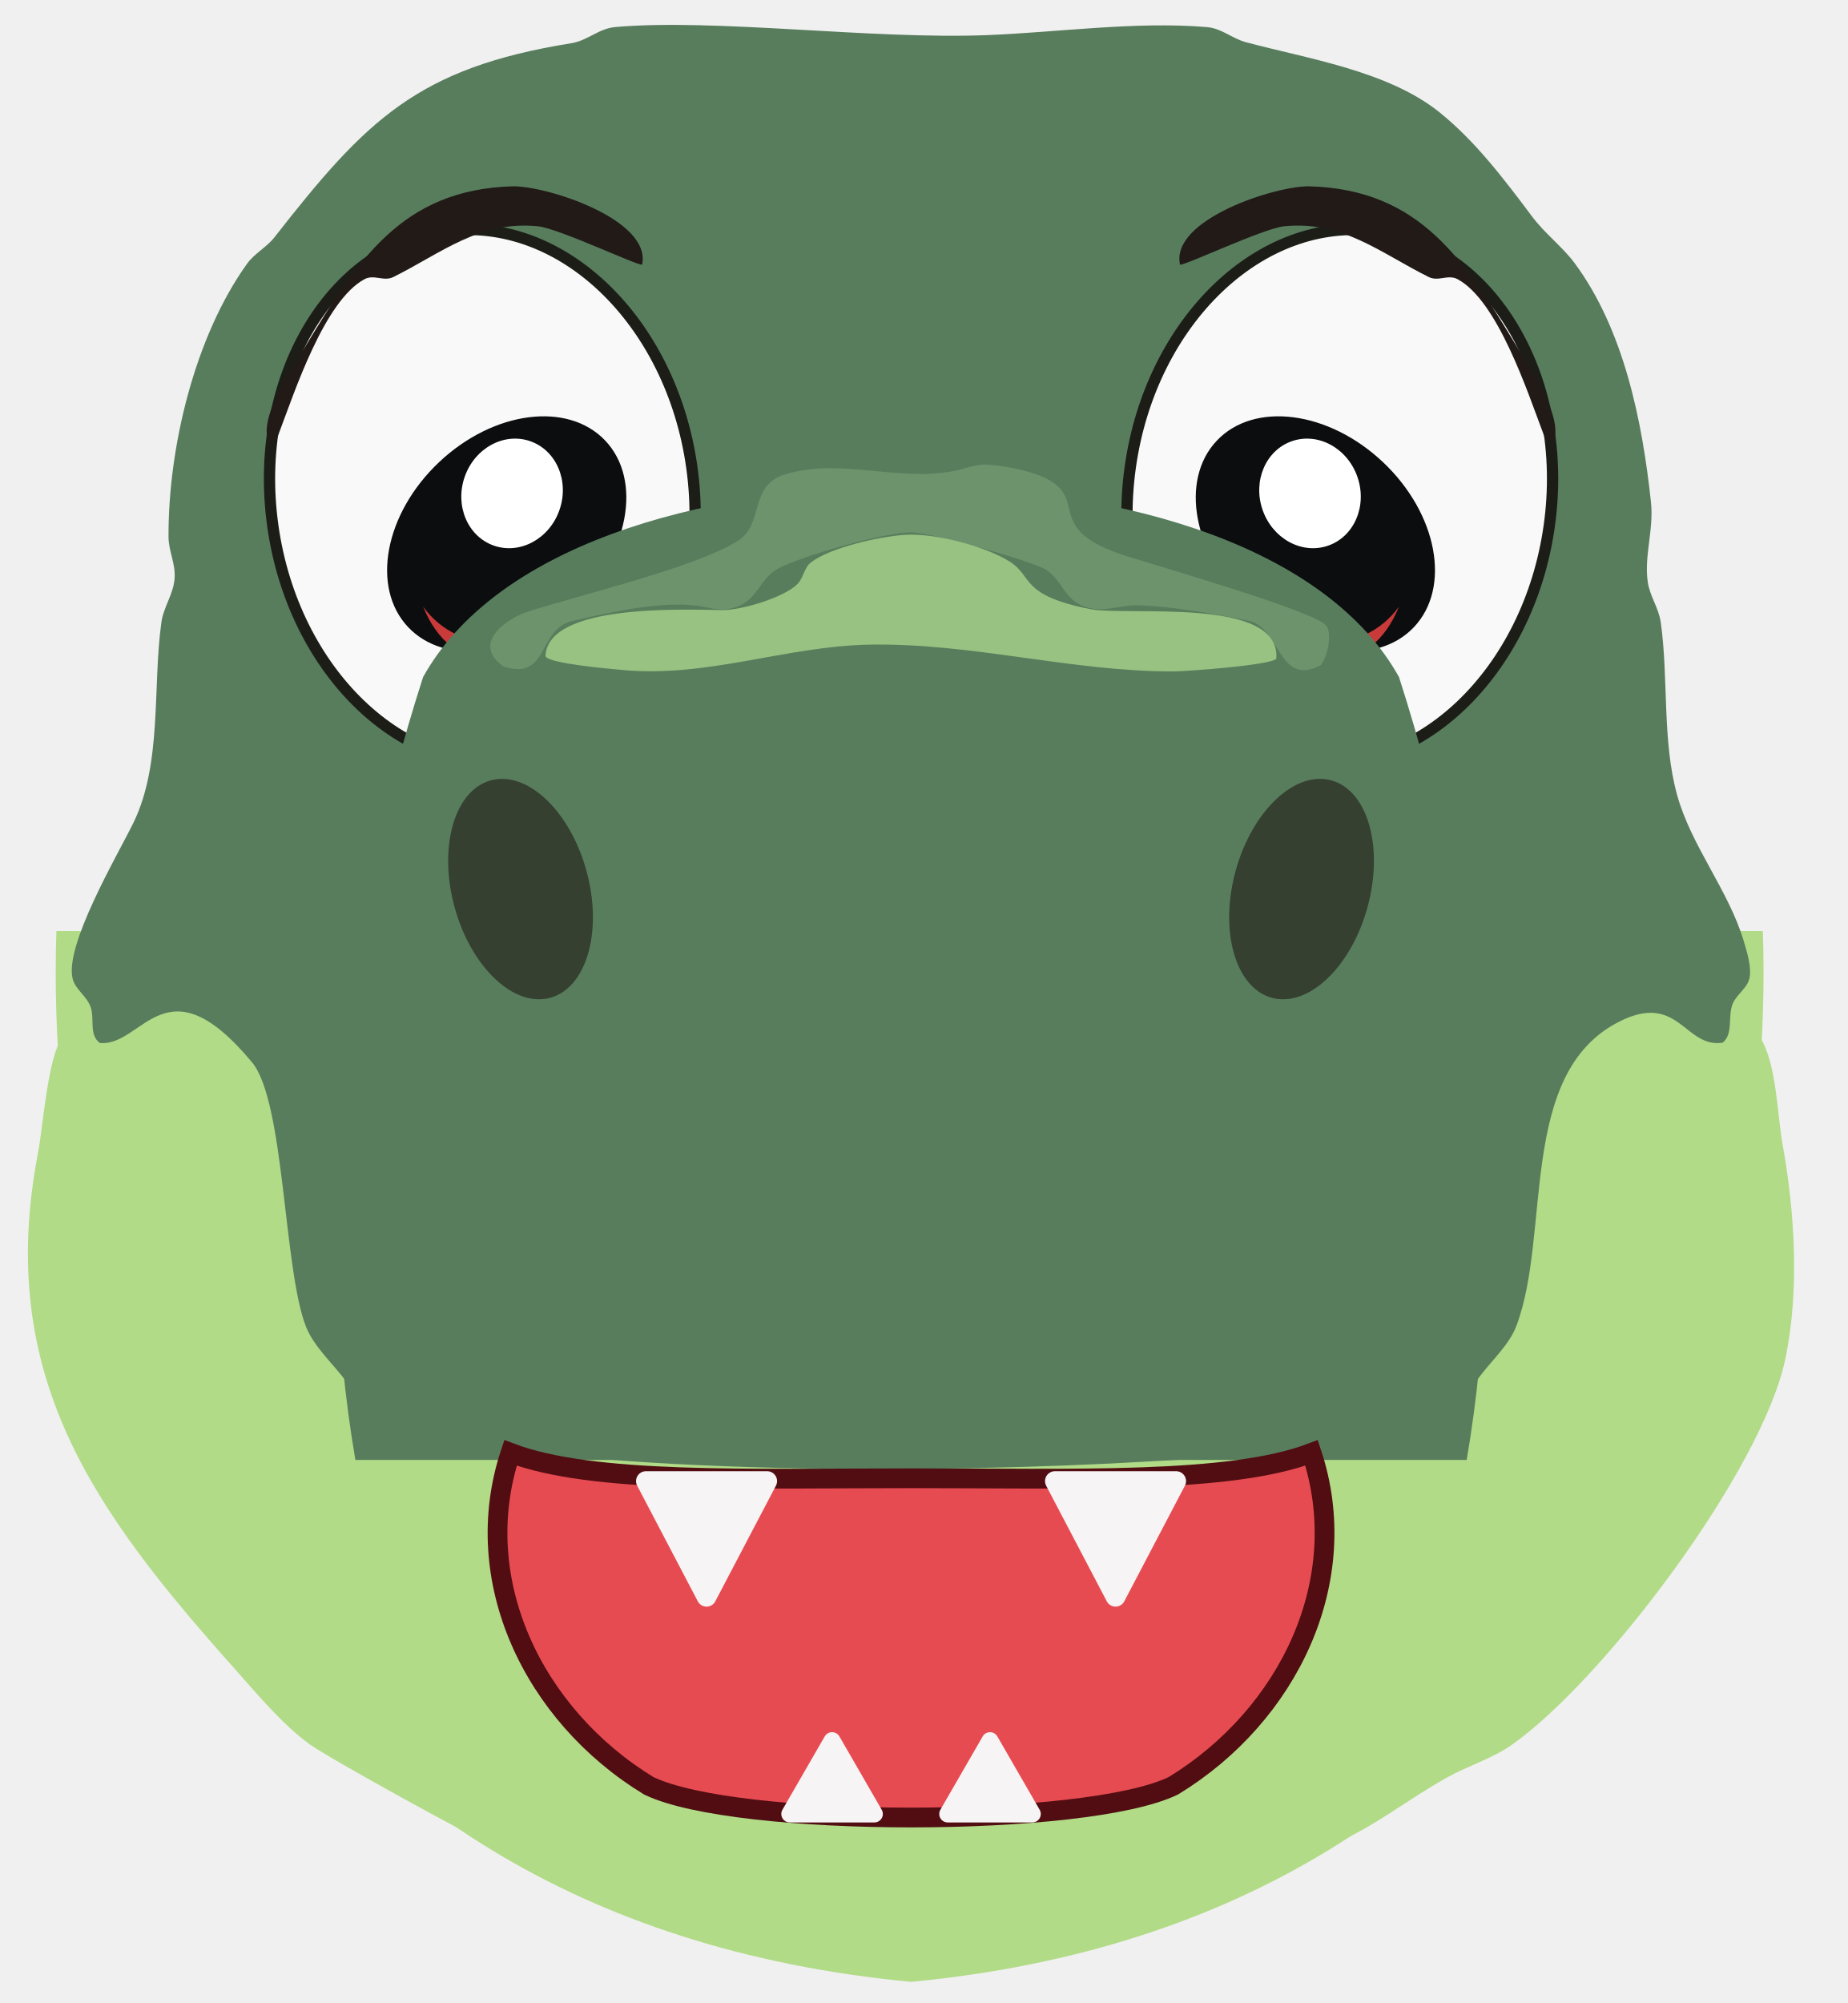
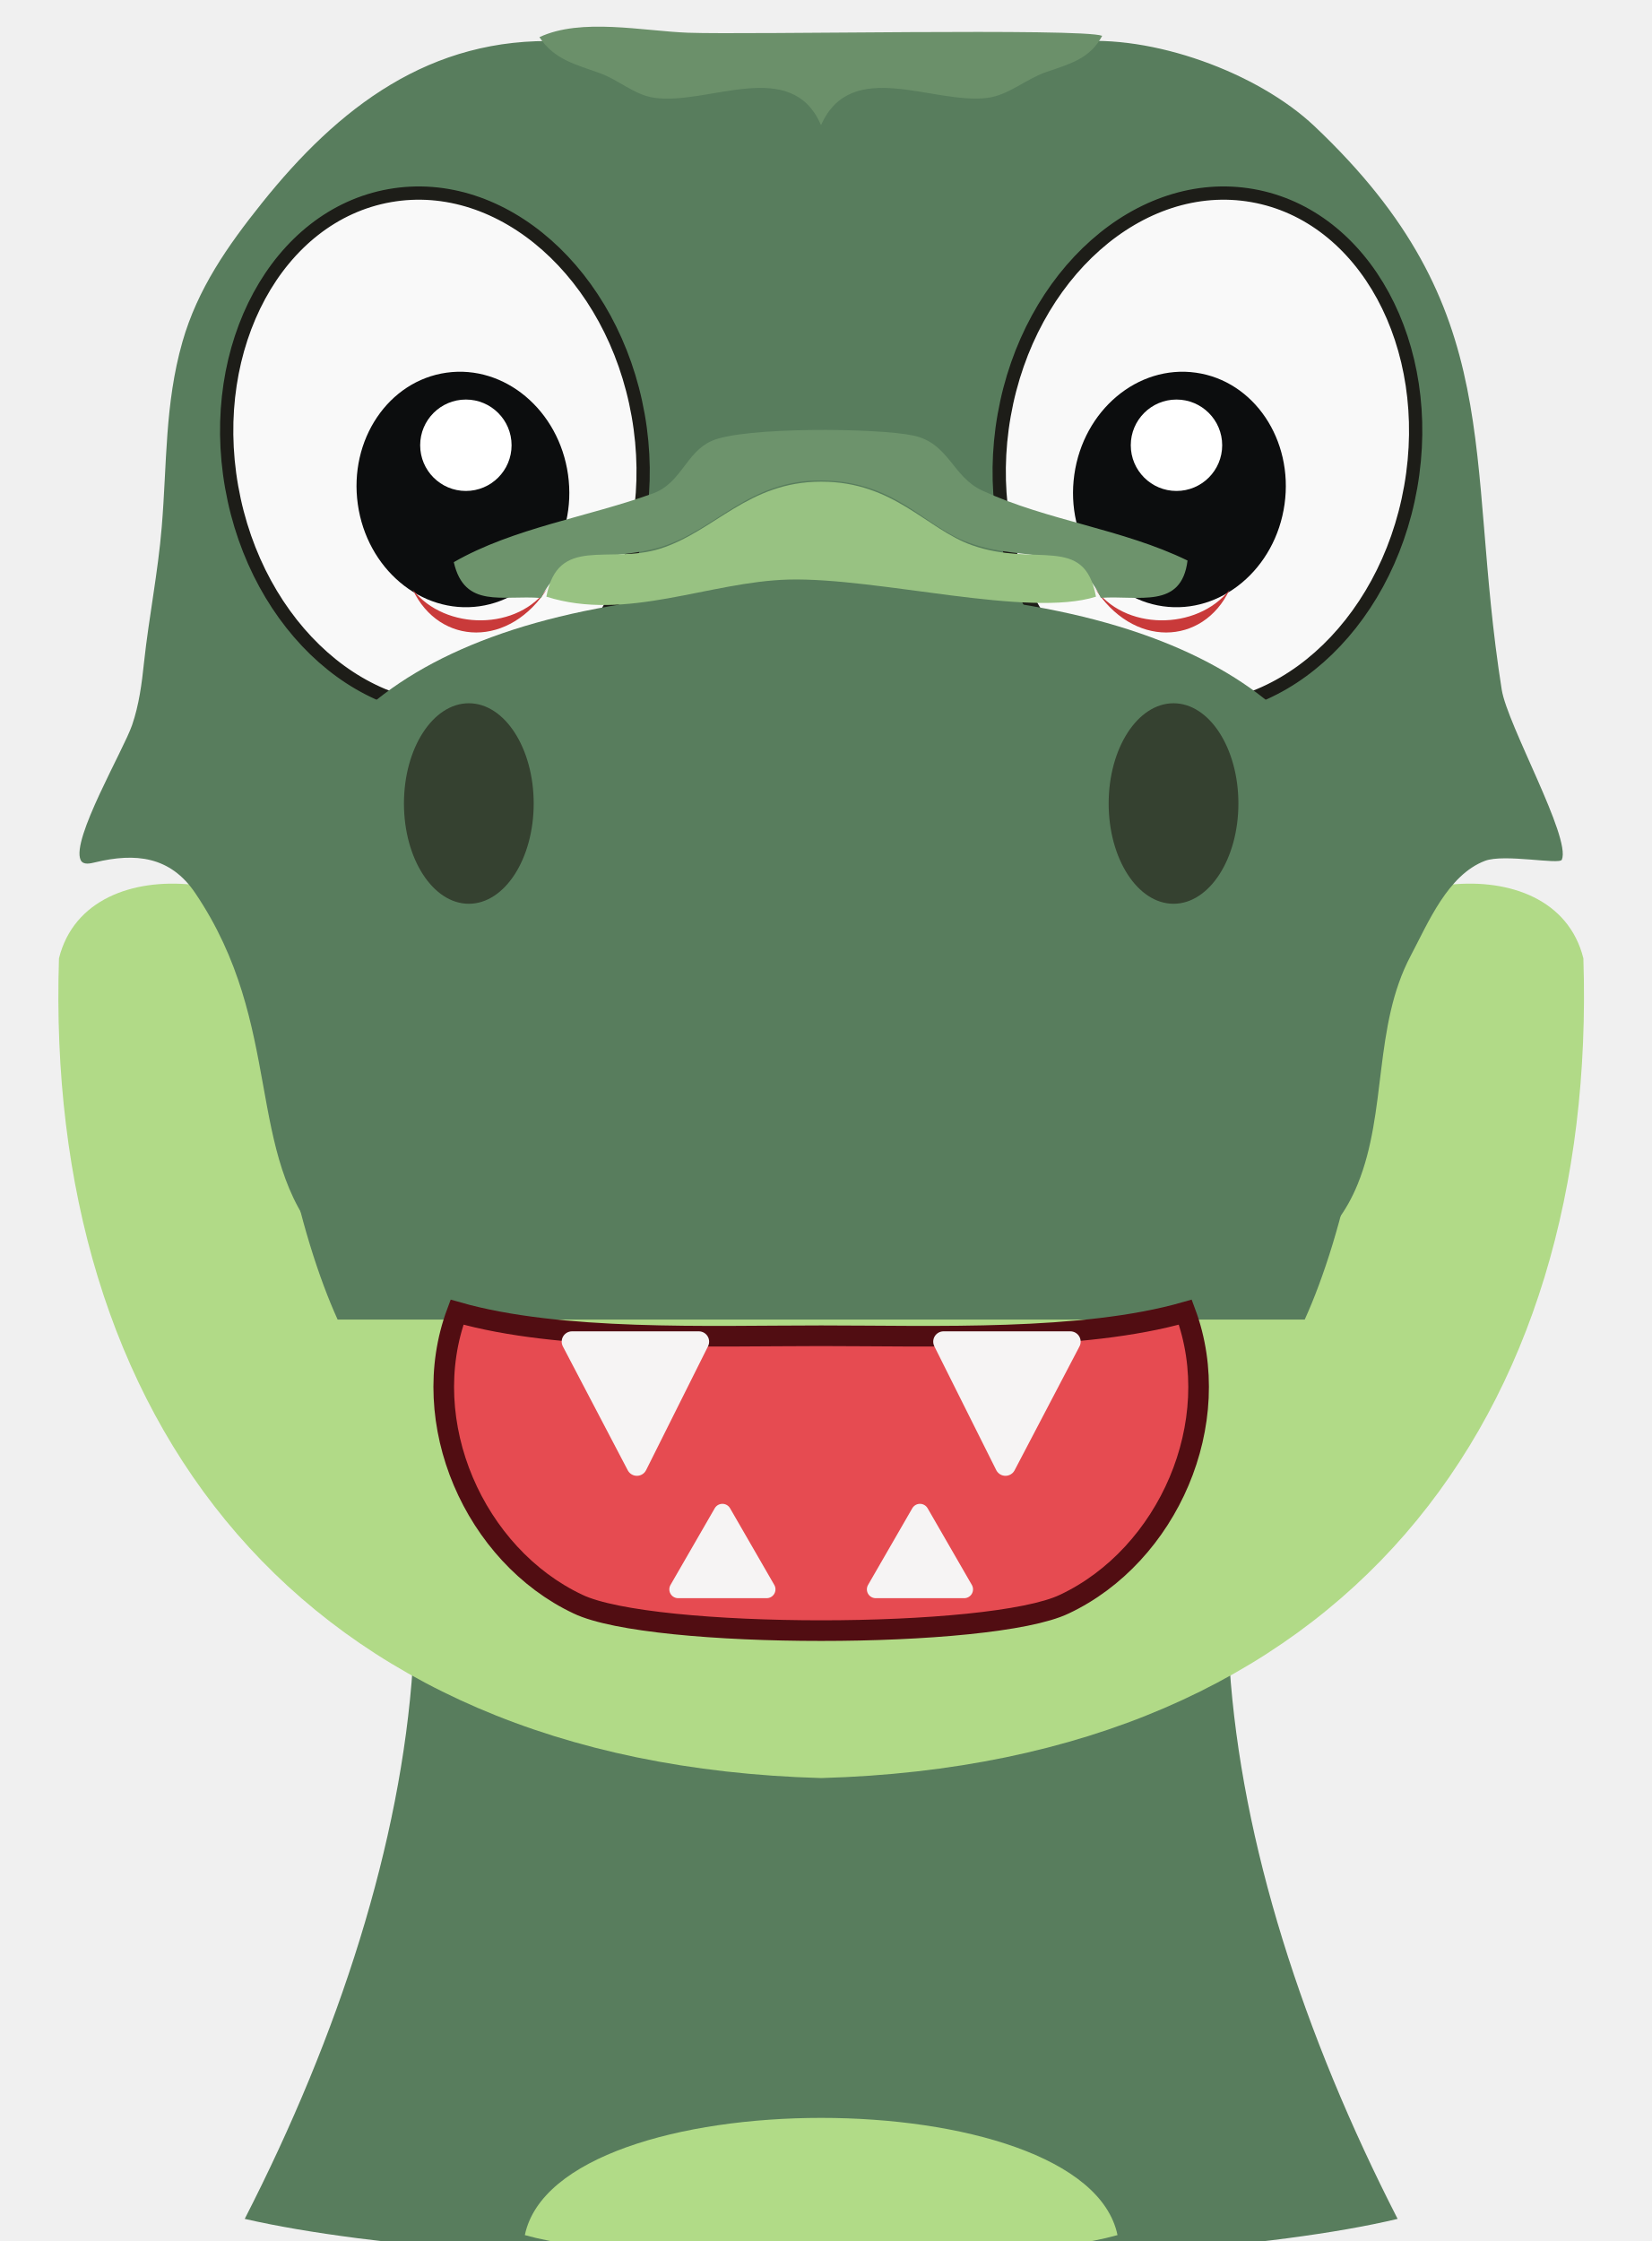
- <svg xmlns="http://www.w3.org/2000/svg" viewBox="30 40 1310 1420">
+ <svg xmlns="http://www.w3.org/2000/svg" viewBox="20 40 1120 1520">
  <defs />
+   <g id="chest">
+     <path d="M300 1170 C292 1290 250 1420 186 1545 C360 1585 800 1585 968 1545 C904 1420 862 1290 854 1170 Z" fill="#587d5d" />
+   </g>
+   <g id="belly">
+     <path d="M376 1556 C398 1450 756 1450 778 1556 C700 1578 454 1578 376 1556 Z" fill="#b1db87" />
+   </g>
  <g id="lower-face">
-     <path d="M70 700 C60 1000 200 1400 676 1445 C1150 1400 1290 1000 1280 700 Z" fill="#b1db87" />
-   </g>
-   <g id="jaw">
-     <path d="M74.3 775.3C64.0 788.7 60.5 838.5 57.0 857.1C26.5 1015.5 96.8 1111.4 196.7 1223.4C212.7 1241.4 230.1 1262.4 249.6 1276.6C261.8 1285.6 366.6 1343.6 380.7 1349.0C393.3 1353.9 406.6 1351.2 418.9 1355.6C450.8 1367.0 477.1 1392.0 506.9 1407.0C512.6 1409.9 588.4 1427.9 599.8 1430.2C617.7 1433.9 640.3 1425.0 659.1 1425.0C681.0 1425.0 735.8 1432.0 748.5 1430.8C763.0 1429.5 777.6 1421.8 791.6 1417.8C807.8 1413.3 826.0 1414.3 841.6 1408.6C872.5 1397.2 899.4 1371.2 929.6 1357.1C942.4 1351.1 957.2 1354.3 970.6 1349.3C1000.9 1338.0 1028.0 1315.6 1056.3 1300.0C1070.8 1291.9 1088.3 1286.6 1101.8 1277.1C1167.3 1231.1 1279.1 1082.5 1295.8 1004.0C1306.1 955.8 1302.7 899.7 1294.1 851.9C1290.1 830.0 1289.9 794.8 1278.3 775.8C1266.6 768.7 1252.4 775.7 1240.0 773.6C1201.6 767.4 1192.9 749.7 1157.6 780.6C1151.3 786.1 1142.4 791.9 1139.0 799.8C1115.5 855.0 1127.0 923.8 1106.0 979.8C1099.4 997.5 1081.9 1009.6 1073.0 1026.1C1068.1 1035.2 1070.1 1045.5 1063.3 1054.0C1054.0 1065.9 1037.6 1070.4 1029.8 1083.5C1011.4 1114.6 1017.1 1156.2 998.8 1186.6C989.3 1202.2 972.2 1214.9 959.9 1228.3C893.0 1301.0 877.5 1309.6 779.9 1325.4C749.0 1330.3 720.2 1339.8 688.4 1340.0C647.8 1340.2 612.3 1332.6 572.9 1325.5C475.1 1307.8 460.4 1303.5 392.6 1228.8C380.2 1215.2 363.5 1202.8 353.6 1187.2C336.0 1159.5 339.3 1119.4 325.3 1089.5C317.1 1071.8 297.9 1067.6 287.3 1052.2C281.9 1044.3 283.5 1035.0 279.3 1026.7C272.7 1013.6 260.9 1002.7 252.3 990.8C216.1 941.3 247.8 774.0 165.0 762.1C147.6 759.6 131.5 767.9 115.7 772.8C102.1 777.0 87.8 769.1 74.3 775.3Z" fill="#b1db87" fill-rule="evenodd" />
+     <path d="M60 690 C70 650 110 636 150 640 L1004 640 C1044 636 1084 650 1094 690 C1104 1000 934 1236 577 1246 C220 1236 50 1000 60 690 Z" fill="#b1da87" />
  </g>
  <g id="head">
-     <path d="M100.8 779.4C131.4 782.3 147.2 719.2 208.7 793.1C232.0 821.1 231.0 940.4 247.0 980.6C252.6 994.8 266.3 1007.0 275.4 1019.2C287.0 1034.8 302.1 1049.7 322.1 1054.7C450.9 1087.0 706.2 1084.2 842.6 1076.2C900.4 1072.8 1011.9 1069.1 1059.3 1039.1C1069.0 1033.0 1073.6 1022.9 1080.5 1014.2C1088.6 1003.8 1100.4 992.7 1105.1 980.3C1130.2 914.9 1105.7 800.9 1178.1 764.3C1220.4 742.9 1224.5 783.3 1251.5 779.2C1259.4 772.9 1254.8 760.0 1258.8 751.2C1261.6 745.0 1268.8 740.5 1270.4 733.9C1272.3 726.3 1268.7 714.6 1266.5 707.3C1255.7 671.1 1229.3 640.0 1219.2 603.6C1208.5 565.0 1213.2 520.7 1207.6 481.1C1206.1 470.9 1199.9 462.7 1198.4 452.7C1195.7 434.2 1202.7 415.7 1200.7 396.3C1194.6 339.0 1181.6 273.9 1146.5 226.5C1137.9 214.9 1125.3 205.5 1116.3 193.4C1096.8 167.4 1076.3 140.2 1050.7 119.6C1014.0 90.1 956.8 81.6 913.4 69.9C903.4 67.2 896.4 60.1 885.7 59.2C835.0 55.0 780.6 62.9 729.8 64.9C648.1 68.1 536.6 52.9 466.0 59.2C454.5 60.3 446.5 68.8 435.3 70.6C326.1 88.1 289.7 125.0 224.7 208.1C219.1 215.3 210.5 219.6 205.3 226.8C168.1 278.5 149.2 357.4 149.5 420.6C149.5 430.7 154.6 439.5 153.8 450.1C153.0 461.2 145.9 470.3 144.4 481.4C138.1 527.1 145.1 581.3 124.6 623.3C113.5 646.0 75.2 710.7 81.6 734.2C83.7 741.8 91.9 746.5 94.4 754.3C97.1 762.6 93.0 773.7 100.8 779.4Z" fill="#587d5d" fill-rule="evenodd" />
+     <path id="p-head" d="M399.9 68.0C311.6 64.6 249.2 113.2 197.5 177.9C174.4 206.8 154.0 235.9 143.7 272.0C131.7 314.2 133.3 354.6 129.7 397.5C127.2 428.0 121.0 458.7 117.7 489.2C116.2 503.7 114.3 518.1 109.6 531.8C103.8 548.7 68.2 609.4 74.7 623.3C76.4 627.0 81.5 625.6 84.5 624.9C111.8 618.3 135.5 620.7 152.4 645.7C213.3 735.8 185.4 823.2 238.8 882.3C270.1 916.8 328.5 915.6 371.5 921.1C465.2 933.1 666.5 934.7 760.3 923.9C828.4 916.1 910.8 917.3 940.9 843.2C961.0 793.9 951.4 736.3 976.9 688.2C988.7 665.9 1002.0 633.5 1027.2 623.9C1040.3 618.9 1077.9 626.7 1079.4 623.1C1085.7 608.0 1042.4 531.7 1038.6 507.7C1013.2 347.2 1043.8 250.6 911.5 125.5C872.8 89.0 801.4 63.1 748.1 68.4C722.3 71.0 699.7 86.0 673.6 86.0C640.6 86.1 608.0 78.3 574.8 78.3C541.1 78.4 506.0 88.8 472.6 85.7C447.5 83.4 425.5 68.9 399.9 68.0Z" fill="#587d5d" fill-rule="evenodd" />
+   </g>
+   <g id="head-top-shade">
+     <path id="p-head-top-shade" d="M385.9 65.2C396.0 80.6 410.6 83.7 427.1 89.7C439.5 94.2 450.3 104.3 463.6 106.3C500.3 111.7 556.8 78.1 576.9 124.9C597.4 78.6 652.8 111.0 689.7 106.4C704.1 104.6 716.2 93.4 729.8 88.8C745.5 83.4 759.4 79.9 767.6 64.3C753.8 58.9 528.0 63.7 486.8 62.2C456.3 61.1 414.2 51.9 385.9 65.2Z" fill="#6b906a" fill-rule="evenodd" />
  </g>
  <g id="eye-white-l">
-     <ellipse cx="372.0" cy="392.0" rx="150.0" ry="190.0" transform="rotate(-8.0 372.0 392.0)" fill="#f9f9f9" stroke="#1d1d18" stroke-width="8" />
+     <ellipse cx="315.0" cy="346.0" rx="140.0" ry="176.0" transform="rotate(-10.0 315.0 346.0)" fill="#f9f9f9" stroke="#1d1d18" stroke-width="9" />
  </g>
  <g id="eye-white-r">
-     <use href="#eye-white-l" transform="translate(1352.0 0) scale(-1 1)" />
-   </g>
-   <g id="eye-lid-l">
-     <path d="M220.1 352.5C225.0 354.6 226.4 351.0 227.9 346.8C238.9 317.8 260.0 253.2 288.5 237.9C295.3 234.3 302.0 239.8 308.9 236.4C343.1 219.4 369.9 196.3 411.3 200.4C426.0 201.8 482.8 228.8 485.3 227.6C492.2 195.4 416.5 171.3 393.0 172.1C314.8 174.5 283.3 224.7 245.9 286.6C237.0 301.3 214.0 334.7 220.1 352.5Z" fill="#211a17" fill-rule="evenodd" />
-   </g>
-   <g id="eye-lid-r">
-     <use href="#eye-lid-l" transform="translate(1352.0 0) scale(-1 1)" />
+     <use href="#eye-white-l" transform="translate(1154.0 0) scale(-1 1)" />
  </g>
  <g id="pupil-l">
-     <ellipse cx="389.3" cy="418.5" rx="69.9" ry="96.2" transform="rotate(46.6 389.3 418.5)" fill="#0c0d0e" />
+     <ellipse cx="334.0" cy="372.0" rx="72.0" ry="80.0" transform="rotate(-8.0 334.0 372.0)" fill="#0c0d0e" />
  </g>
  <g id="pupil-r">
-     <use href="#pupil-l" transform="translate(1352.0 0) scale(-1 1)" />
+     <use href="#pupil-l" transform="translate(1154.0 0) scale(-1 1)" />
  </g>
  <g id="pupil-glow-l">
-     <path d="M330 470 C350 520 400 520 430 470 C410 505 355 505 330 470 Z" fill="#c93a3a" />
+     <path d="M300 440 C318 478 366 480 392 438 C372 468 322 468 300 440 Z" fill="#c93a3a" />
  </g>
  <g id="pupil-glow-r">
-     <use href="#pupil-glow-l" transform="translate(1352.0 0) scale(-1 1)" />
+     <use href="#pupil-glow-l" transform="translate(1154.0 0) scale(-1 1)" />
  </g>
  <g id="glint-l">
-     <ellipse cx="393.1" cy="389.8" rx="35.6" ry="39.2" transform="rotate(19.0 393.1 389.8)" fill="#ffffff" />
+     <circle cx="336" cy="342" r="31" fill="#ffffff" />
  </g>
  <g id="glint-r">
-     <use href="#glint-l" transform="translate(1352.0 0) scale(-1 1)" />
+     <use href="#glint-l" transform="translate(1154.0 0) scale(-1 1)" />
  </g>
  <g id="snout">
-     <path d="M330 520 C380 430 520 385 676 385 C832 385 972 430 1022 520 C1080 700 1100 900 1070 1075 L282 1075 C252 900 272 700 330 520 Z" fill="#587d5d" />
+     <path d="M205 650 C215 520 330 440 577 440 C824 440 939 520 949 650 C959 770 930 880 905 935 L249 935 C224 880 195 770 205 650 Z" fill="#587d5d" />
  </g>
  <g id="snout-top">
-     <path d="M387.2 512.6C419.5 522.7 411.0 486.1 435.6 480.3C461.6 474.2 501.5 465.1 527.8 470.0C536.5 471.6 542.6 473.4 551.3 470.6C567.6 465.4 568.2 450.5 581.5 443.2C597.7 434.3 658.7 416.8 677.0 417.4C690.2 417.9 762.4 437.6 772.2 444.2C784.0 452.3 784.5 465.2 799.7 470.3C812.9 474.7 824.7 468.5 838.1 469.1C862.8 470.1 891.2 475.1 915.4 480.1C938.1 484.8 936.5 527.7 966.5 511.5C971.0 506.8 975.1 488.8 970.2 483.3C961.2 473.0 849.3 440.8 828.6 434.2C770.1 415.5 801.2 395.5 773.5 380.1C762.4 373.9 742.8 370.2 730.0 369.4C722.0 368.9 714.3 372.4 706.5 373.9C666.0 381.7 627.5 364.6 587.6 376.0C560.1 383.9 572.7 411.5 552.7 423.8C521.9 442.6 442.4 461.5 404.7 473.5C388.9 478.5 363.8 496.4 387.2 512.6Z" fill="#6d936c" fill-rule="evenodd" />
+     <path id="p-snout-top" d="M327.8 421.3C335.1 453.1 360.7 443.5 387.0 445.6C403.9 410.6 436.6 421.0 468.9 410.8C506.0 399.1 528.0 365.2 577.7 365.9C628.5 366.6 646.5 397.3 677.7 408.3C717.2 422.3 748.9 407.2 766.7 445.5C792.4 443.7 821.4 453.4 825.5 420.2C781.4 398.7 730.4 393.2 686.2 372.7C665.9 363.3 663.7 340.5 639.4 335.4C615.0 330.2 524.1 329.4 502.6 339.1C485.2 347.0 482.0 367.7 463.1 374.6C419.3 390.6 368.3 398.0 327.8 421.3Z" fill="#6d936c" fill-rule="evenodd" />
  </g>
  <g id="snout-ridge">
-     <path d="M416.8 505.1C417.9 510.3 461.9 514.1 470.6 514.9C531.2 520.8 587.1 498.1 646.4 497.0C719.4 495.7 788.8 516.0 861.4 516.0C871.3 516.0 931.1 511.6 935.0 507.0C938.4 462.5 829.8 477.1 802.9 471.8C753.0 461.9 762.7 448.8 746.2 438.3C728.5 427.0 691.9 417.6 671.0 419.2C653.5 420.5 618.9 428.0 604.9 438.8C600.3 442.4 599.7 449.7 595.5 454.0C586.0 463.6 555.6 472.7 542.1 472.5C514.0 472.2 418.4 467.9 416.8 505.1Z" fill="#98c282" fill-rule="evenodd" />
+     <path id="p-snout-ridge" d="M390.6 444.7C444.8 461.9 500.9 434.5 555.0 433.1C615.9 431.6 717.5 459.3 763.4 444.7C755.5 401.9 722.4 425.1 679.3 409.8C648.3 398.8 626.4 366.7 577.0 366.7C527.3 366.7 504.7 400.5 467.6 412.2C432.9 423.0 398.4 402.7 390.6 444.7Z" fill="#98c282" fill-rule="evenodd" />
  </g>
  <g id="mouth">
-     <path d="M392 1070 C450 1092 560 1088 676 1088 C792 1088 902 1092 960 1070 C990 1160 944 1256 862 1306 C800 1336 552 1336 490 1306 C408 1256 362 1160 392 1070 Z" fill="#e64b51" />
+     <path d="M330 930 C400 950 500 946 577 946 C654 946 754 950 824 930 C852 1005 812 1095 742 1128 C692 1152 462 1152 412 1128 C342 1095 302 1005 330 930 Z" fill="#e64b51" />
  </g>
  <g id="mouth-outline">
-     <path d="M392 1070 C450 1092 560 1088 676 1088 C792 1088 902 1092 960 1070 C990 1160 944 1256 862 1306 C800 1336 552 1336 490 1306 C408 1256 362 1160 392 1070 Z" stroke="#510d12" stroke-width="14" stroke-linecap="round" fill="none" />
+     <path d="M330 930 C400 950 500 946 577 946 C654 946 754 950 824 930 C852 1005 812 1095 742 1128 C692 1152 462 1152 412 1128 C342 1095 302 1005 330 930 Z" stroke="#510d12" stroke-width="14" stroke-linecap="round" fill="none" />
  </g>
  <g id="fang-upper-l">
-     <path d="M488 1090 L574 1090 L531 1172 Z" fill="#f6f4f4" stroke="#f6f4f4" stroke-width="14" stroke-linejoin="round" />
+     <path d="M408 950 L494 950 L452 1034 Z" fill="#f6f4f4" stroke="#f6f4f4" stroke-width="14" stroke-linejoin="round" />
  </g>
  <g id="fang-upper-r">
-     <use href="#fang-upper-l" transform="translate(1352.0 0) scale(-1 1)" />
+     <use href="#fang-upper-l" transform="translate(1154.0 0) scale(-1 1)" />
  </g>
  <g id="fang-lower-l">
-     <path d="M590 1326 L650 1326 L620 1274 Z" fill="#f6f4f4" stroke="#f6f4f4" stroke-width="12" stroke-linejoin="round" />
+     <path d="M480 1118 L540 1118 L510 1066 Z" fill="#f6f4f4" stroke="#f6f4f4" stroke-width="12" stroke-linejoin="round" />
  </g>
  <g id="fang-lower-r">
-     <use href="#fang-lower-l" transform="translate(1352.0 0) scale(-1 1)" />
+     <use href="#fang-lower-l" transform="translate(1154.0 0) scale(-1 1)" />
  </g>
  <g id="nostril-l">
-     <ellipse cx="399.1" cy="670.3" rx="48.5" ry="79.9" transform="rotate(164.7 399.1 670.3)" fill="#354030" />
+     <ellipse cx="338.0" cy="585.0" rx="44.0" ry="68.0" transform="rotate(0.0 338.0 585.0)" fill="#354130" />
  </g>
  <g id="nostril-r">
-     <use href="#nostril-l" transform="translate(1352.0 0) scale(-1 1)" />
+     <use href="#nostril-l" transform="translate(1154.0 0) scale(-1 1)" />
  </g>
</svg>
